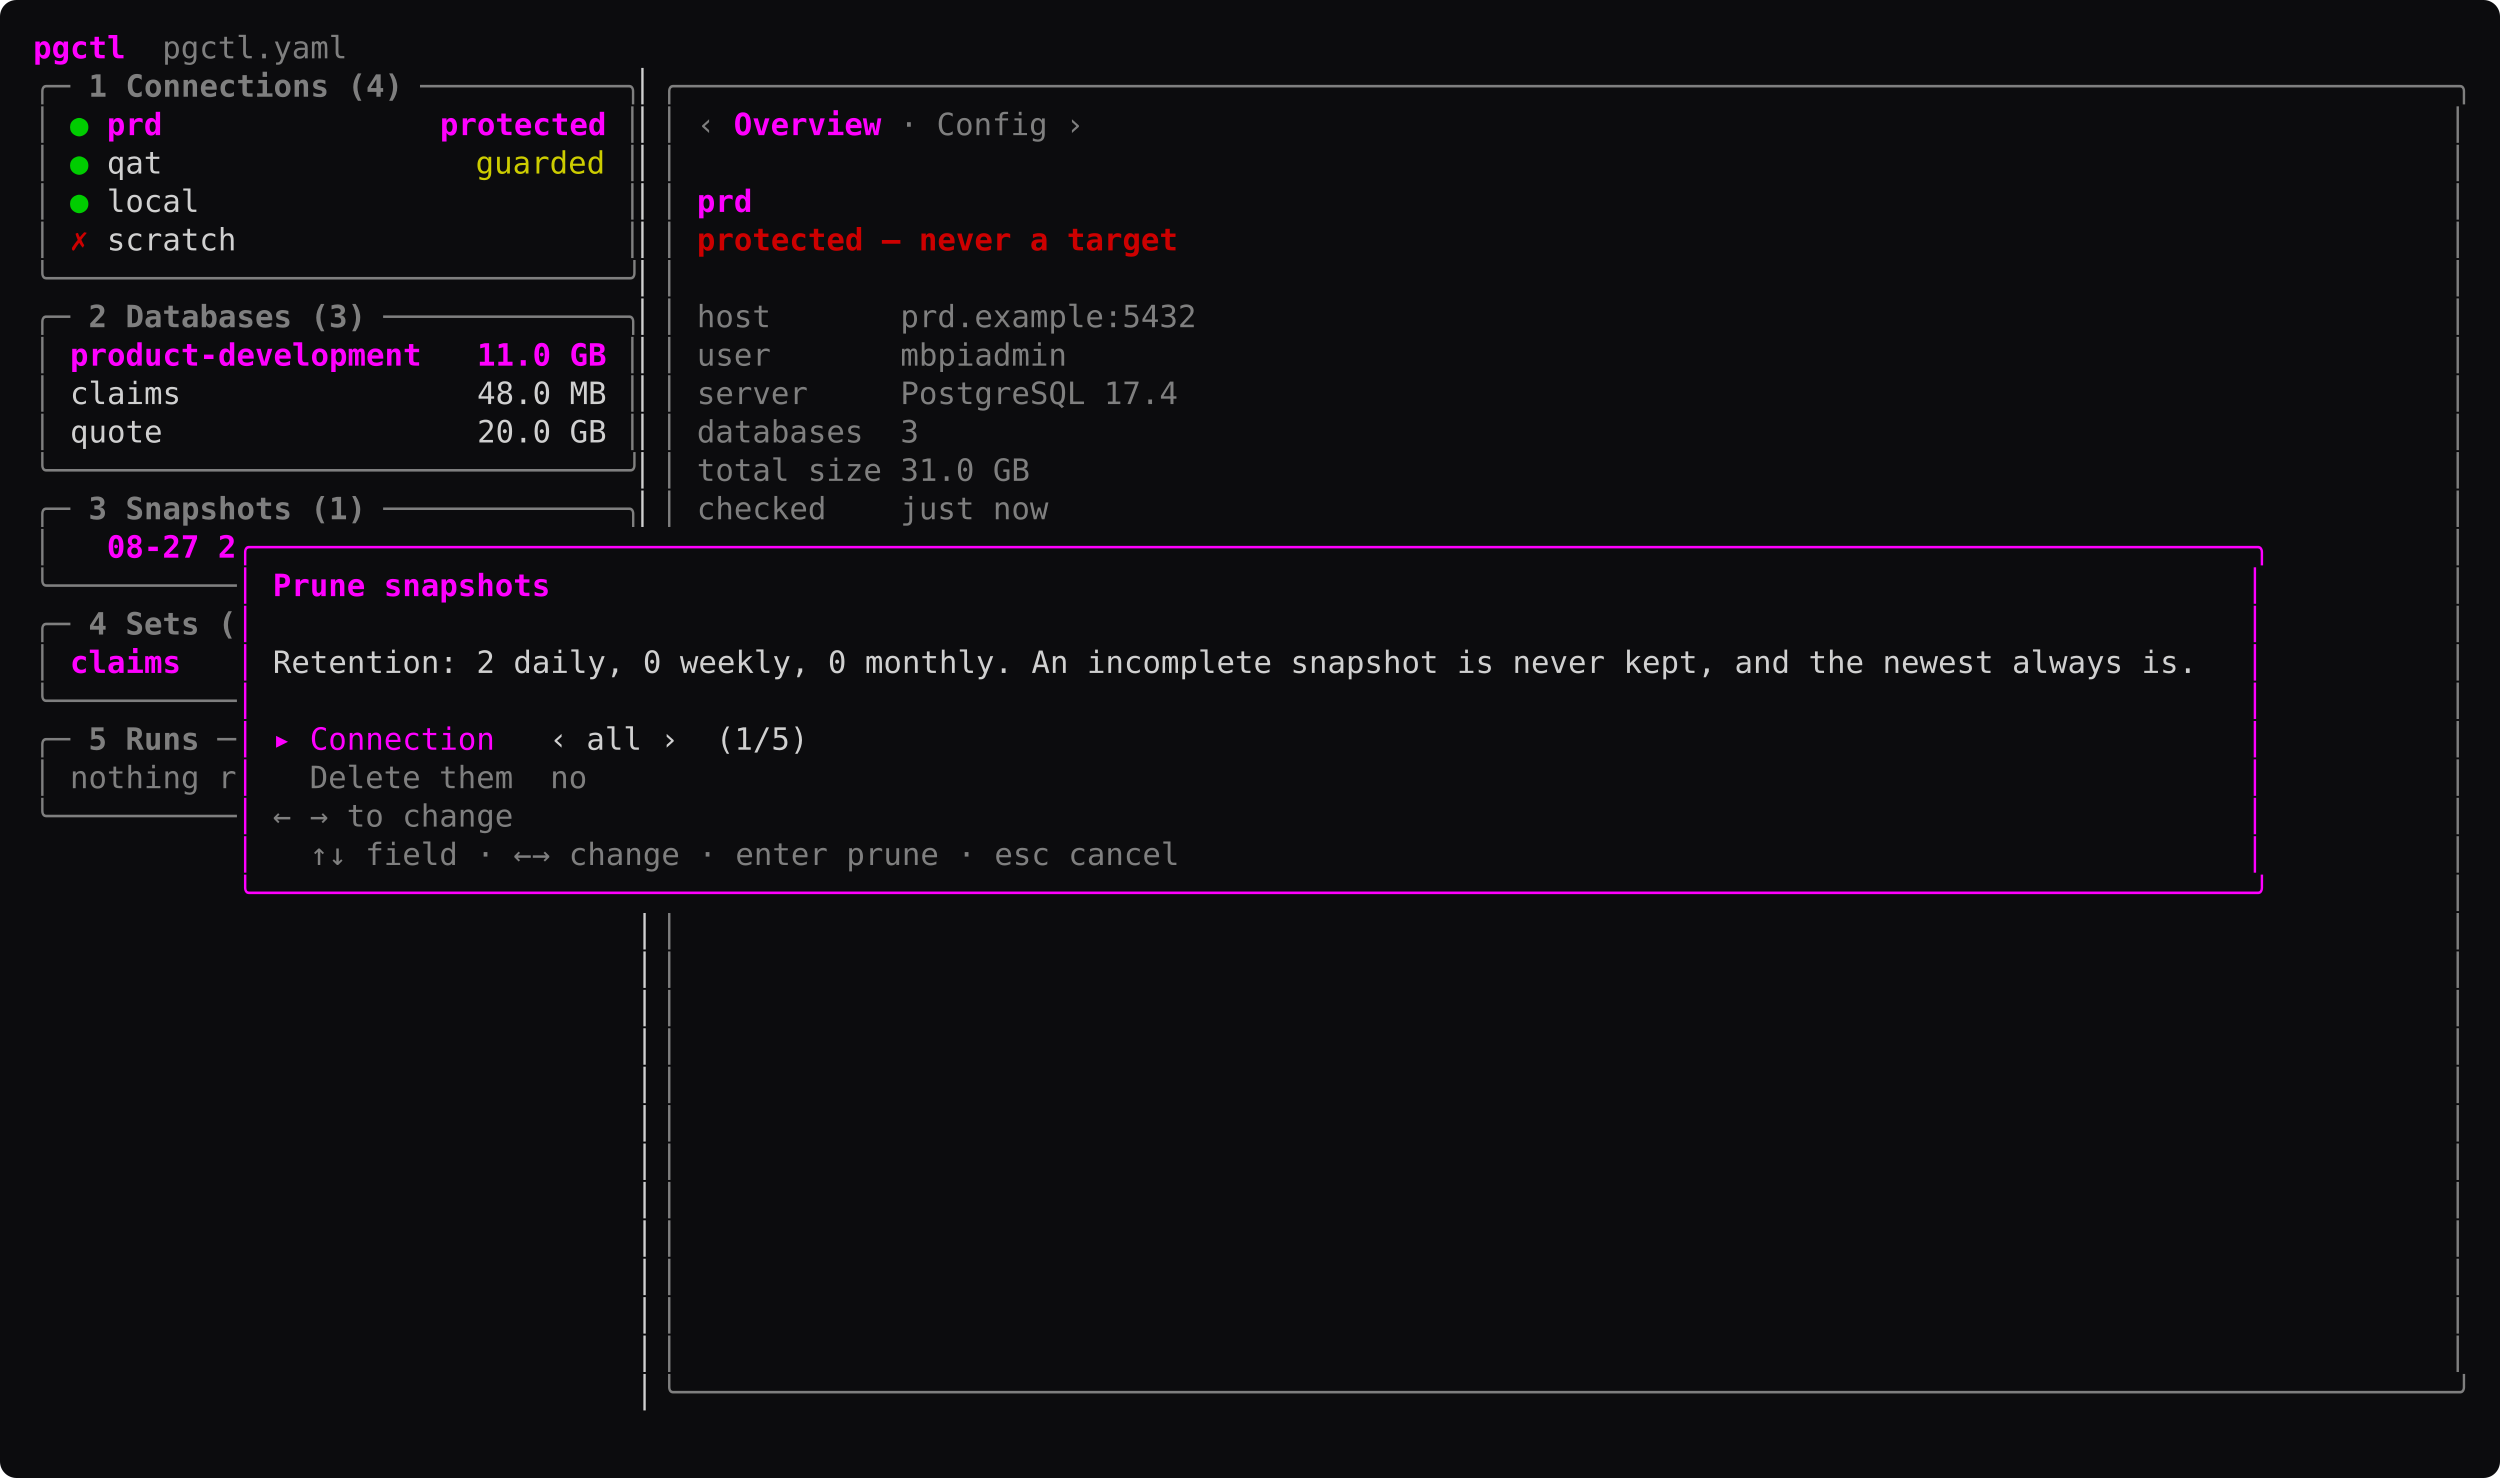
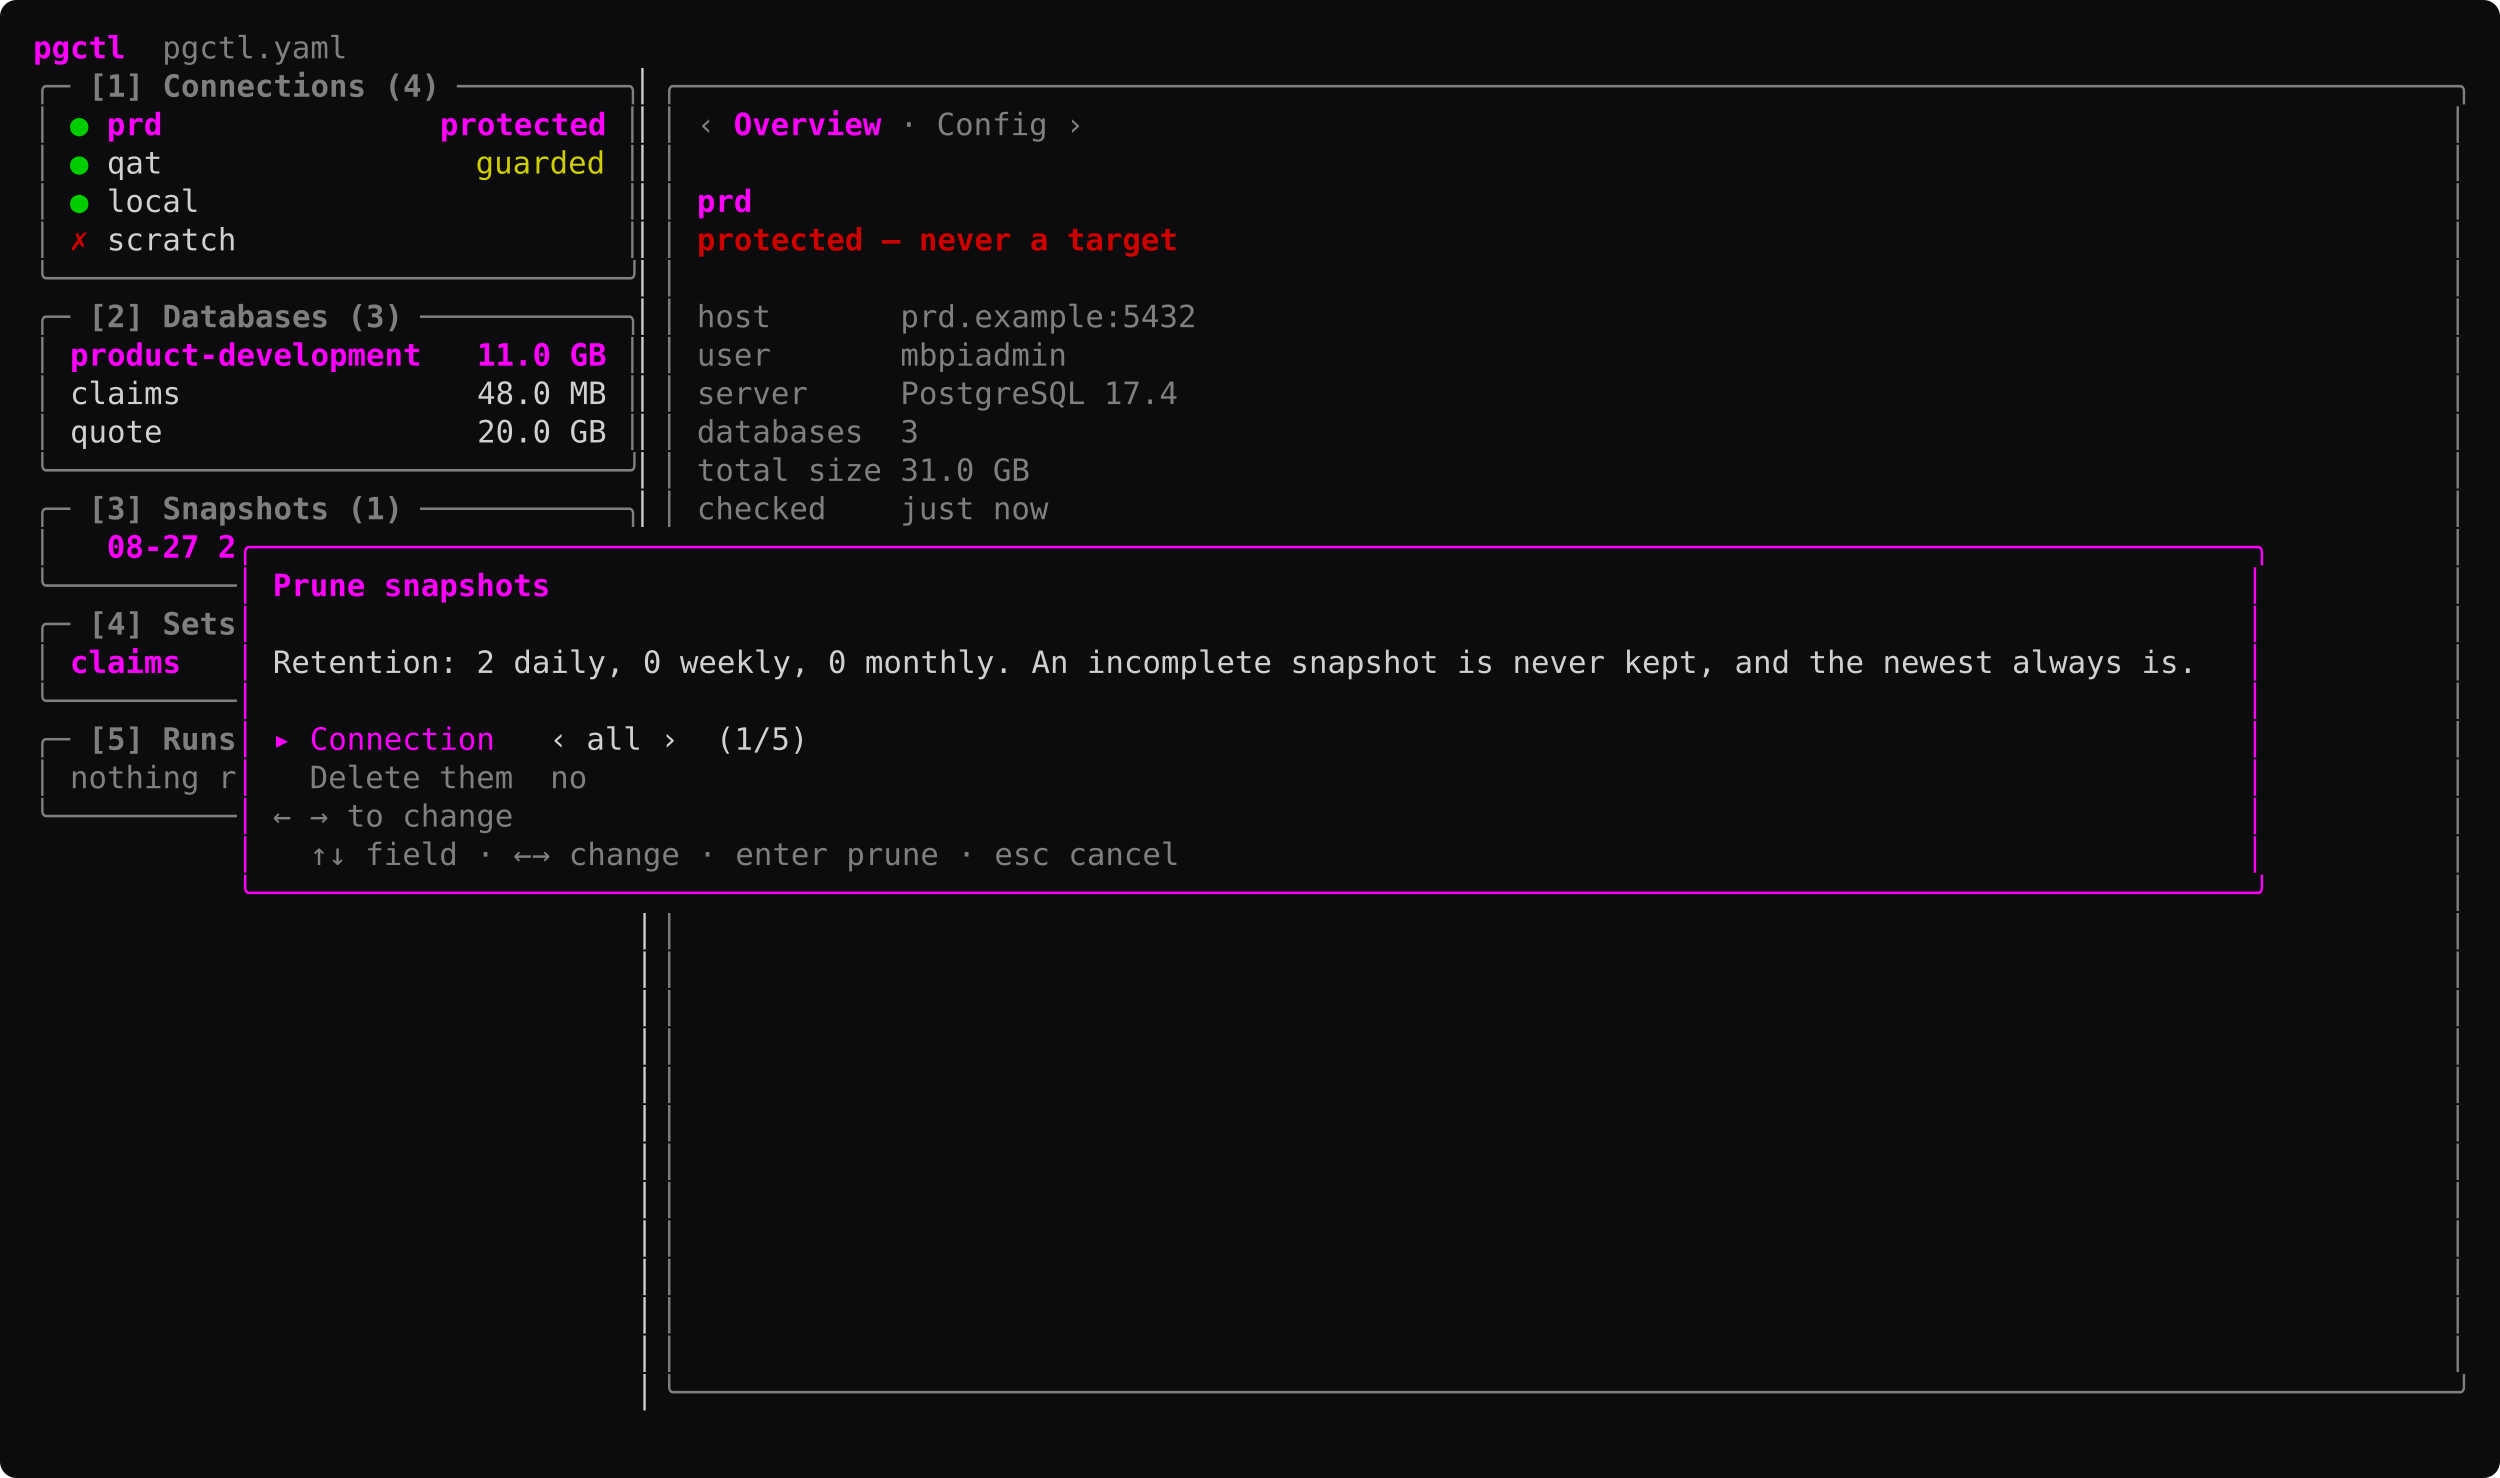
<svg xmlns="http://www.w3.org/2000/svg" width="1057.6" height="625.25" viewBox="0 0 1057.6 625.25" font-family="ui-monospace, 'SF Mono', SFMono-Regular, Menlo, Consolas, 'DejaVu Sans Mono', monospace" font-size="13" role="img">
  <rect width="1057.6" height="625.25" rx="7" fill="#0c0c0e" />
  <text x="14" y="24.68" textLength="39" lengthAdjust="spacing" fill="#ff00ff" font-weight="600" xml:space="preserve">pgctl</text>
  <text x="53" y="24.68" textLength="93.6" lengthAdjust="spacing" fill="#7f7f7f" xml:space="preserve">  pgctl.yaml</text>
  <text x="14" y="40.92" textLength="15.6" lengthAdjust="spacing" fill="#7f7f7f" xml:space="preserve">╭─</text>
-   <text x="29.6" y="40.92" textLength="140.4" lengthAdjust="spacing" fill="#7f7f7f" font-weight="600" xml:space="preserve"> 1 Connections (4)</text>
-   <text x="177.8" y="40.92" textLength="93.6" lengthAdjust="spacing" fill="#7f7f7f" xml:space="preserve">───────────╮</text>
+   <text x="29.6" y="40.92" textLength="156" lengthAdjust="spacing" fill="#7f7f7f" font-weight="600" xml:space="preserve"> [1] Connections (4)</text>
+   <text x="193.4" y="40.92" textLength="78" lengthAdjust="spacing" fill="#7f7f7f" xml:space="preserve">─────────╮</text>
  <text x="271.4" y="40.92" textLength="7.8" lengthAdjust="spacing" fill="#d0d0d0" xml:space="preserve">▏</text>
  <text x="279.2" y="40.92" textLength="764.4" lengthAdjust="spacing" fill="#7f7f7f" xml:space="preserve">╭────────────────────────────────────────────────────────────────────────────────────────────────╮</text>
  <text x="14" y="57.17" textLength="7.8" lengthAdjust="spacing" fill="#7f7f7f" xml:space="preserve">│</text>
  <text x="29.6" y="57.17" textLength="7.8" lengthAdjust="spacing" fill="#00cd00" xml:space="preserve">●</text>
  <text x="45.2" y="57.17" textLength="210.6" lengthAdjust="spacing" fill="#ff00ff" font-weight="600" xml:space="preserve">prd               protected</text>
  <text x="263.6" y="57.17" textLength="7.8" lengthAdjust="spacing" fill="#7f7f7f" xml:space="preserve">│</text>
  <text x="271.4" y="57.17" textLength="7.8" lengthAdjust="spacing" fill="#d0d0d0" xml:space="preserve">▏</text>
  <text x="279.2" y="57.17" textLength="7.8" lengthAdjust="spacing" fill="#7f7f7f" xml:space="preserve">│</text>
  <text x="294.8" y="57.17" textLength="7.8" lengthAdjust="spacing" fill="#7f7f7f" xml:space="preserve">‹</text>
  <text x="310.4" y="57.17" textLength="7.8" lengthAdjust="spacing" fill="#ff00ff" font-weight="600" xml:space="preserve">O</text>
  <text x="318.2" y="57.17" textLength="7.8" lengthAdjust="spacing" fill="#ff00ff" font-weight="600" xml:space="preserve">v</text>
  <text x="326" y="57.17" textLength="7.8" lengthAdjust="spacing" fill="#ff00ff" font-weight="600" xml:space="preserve">e</text>
  <text x="333.8" y="57.17" textLength="7.8" lengthAdjust="spacing" fill="#ff00ff" font-weight="600" xml:space="preserve">r</text>
  <text x="341.6" y="57.17" textLength="7.8" lengthAdjust="spacing" fill="#ff00ff" font-weight="600" xml:space="preserve">v</text>
  <text x="349.4" y="57.17" textLength="7.8" lengthAdjust="spacing" fill="#ff00ff" font-weight="600" xml:space="preserve">i</text>
  <text x="357.2" y="57.17" textLength="7.8" lengthAdjust="spacing" fill="#ff00ff" font-weight="600" xml:space="preserve">e</text>
  <text x="365" y="57.17" textLength="7.8" lengthAdjust="spacing" fill="#ff00ff" font-weight="600" xml:space="preserve">w</text>
  <text x="380.6" y="57.17" textLength="7.8" lengthAdjust="spacing" fill="#7f7f7f" xml:space="preserve">·</text>
  <text x="388.4" y="57.17" textLength="54.6" lengthAdjust="spacing" fill="#7f7f7f" xml:space="preserve"> Config</text>
  <text x="450.8" y="57.17" textLength="7.8" lengthAdjust="spacing" fill="#7f7f7f" xml:space="preserve">›</text>
  <text x="1035.8" y="57.17" textLength="7.8" lengthAdjust="spacing" fill="#7f7f7f" xml:space="preserve">│</text>
  <text x="14" y="73.42" textLength="7.8" lengthAdjust="spacing" fill="#7f7f7f" xml:space="preserve">│</text>
  <text x="29.6" y="73.42" textLength="7.8" lengthAdjust="spacing" fill="#00cd00" xml:space="preserve">●</text>
  <text x="45.2" y="73.42" textLength="23.4" lengthAdjust="spacing" fill="#d0d0d0" xml:space="preserve">qat</text>
  <text x="201.2" y="73.42" textLength="54.6" lengthAdjust="spacing" fill="#cdcd00" xml:space="preserve">guarded</text>
  <text x="263.6" y="73.42" textLength="7.8" lengthAdjust="spacing" fill="#7f7f7f" xml:space="preserve">│</text>
  <text x="271.4" y="73.42" textLength="7.8" lengthAdjust="spacing" fill="#d0d0d0" xml:space="preserve">▏</text>
  <text x="279.2" y="73.42" textLength="7.8" lengthAdjust="spacing" fill="#7f7f7f" xml:space="preserve">│</text>
  <text x="1035.8" y="73.42" textLength="7.8" lengthAdjust="spacing" fill="#7f7f7f" xml:space="preserve">│</text>
  <text x="14" y="89.67" textLength="7.8" lengthAdjust="spacing" fill="#7f7f7f" xml:space="preserve">│</text>
  <text x="29.6" y="89.67" textLength="7.8" lengthAdjust="spacing" fill="#00cd00" xml:space="preserve">●</text>
  <text x="45.2" y="89.67" textLength="39" lengthAdjust="spacing" fill="#d0d0d0" xml:space="preserve">local</text>
  <text x="263.6" y="89.67" textLength="7.8" lengthAdjust="spacing" fill="#7f7f7f" xml:space="preserve">│</text>
  <text x="271.4" y="89.67" textLength="7.8" lengthAdjust="spacing" fill="#d0d0d0" xml:space="preserve">▏</text>
  <text x="279.2" y="89.67" textLength="7.8" lengthAdjust="spacing" fill="#7f7f7f" xml:space="preserve">│</text>
  <text x="294.8" y="89.67" textLength="23.4" lengthAdjust="spacing" fill="#ff00ff" font-weight="600" xml:space="preserve">prd</text>
  <text x="1035.8" y="89.67" textLength="7.8" lengthAdjust="spacing" fill="#7f7f7f" xml:space="preserve">│</text>
  <text x="14" y="105.92" textLength="7.8" lengthAdjust="spacing" fill="#7f7f7f" xml:space="preserve">│</text>
  <text x="29.6" y="105.92" textLength="7.8" lengthAdjust="spacing" fill="#cd0000" font-weight="600" xml:space="preserve">✗</text>
  <text x="45.2" y="105.92" textLength="54.6" lengthAdjust="spacing" fill="#d0d0d0" xml:space="preserve">scratch</text>
  <text x="263.6" y="105.92" textLength="7.8" lengthAdjust="spacing" fill="#7f7f7f" xml:space="preserve">│</text>
  <text x="271.4" y="105.92" textLength="7.8" lengthAdjust="spacing" fill="#d0d0d0" xml:space="preserve">▏</text>
  <text x="279.2" y="105.92" textLength="7.8" lengthAdjust="spacing" fill="#7f7f7f" xml:space="preserve">│</text>
  <text x="294.8" y="105.92" textLength="202.8" lengthAdjust="spacing" fill="#cd0000" font-weight="600" xml:space="preserve">protected — never a target</text>
  <text x="1035.8" y="105.92" textLength="7.8" lengthAdjust="spacing" fill="#7f7f7f" xml:space="preserve">│</text>
  <text x="14" y="122.17" textLength="257.4" lengthAdjust="spacing" fill="#7f7f7f" xml:space="preserve">╰───────────────────────────────╯</text>
  <text x="271.4" y="122.17" textLength="7.8" lengthAdjust="spacing" fill="#d0d0d0" xml:space="preserve">▏</text>
  <text x="279.2" y="122.17" textLength="7.8" lengthAdjust="spacing" fill="#7f7f7f" xml:space="preserve">│</text>
  <text x="1035.8" y="122.17" textLength="7.8" lengthAdjust="spacing" fill="#7f7f7f" xml:space="preserve">│</text>
  <text x="14" y="138.43" textLength="15.6" lengthAdjust="spacing" fill="#7f7f7f" xml:space="preserve">╭─</text>
-   <text x="29.6" y="138.43" textLength="124.8" lengthAdjust="spacing" fill="#7f7f7f" font-weight="600" xml:space="preserve"> 2 Databases (3)</text>
-   <text x="162.2" y="138.43" textLength="109.2" lengthAdjust="spacing" fill="#7f7f7f" xml:space="preserve">─────────────╮</text>
+   <text x="29.6" y="138.43" textLength="140.4" lengthAdjust="spacing" fill="#7f7f7f" font-weight="600" xml:space="preserve"> [2] Databases (3)</text>
+   <text x="177.8" y="138.43" textLength="93.6" lengthAdjust="spacing" fill="#7f7f7f" xml:space="preserve">───────────╮</text>
  <text x="271.4" y="138.43" textLength="7.8" lengthAdjust="spacing" fill="#d0d0d0" xml:space="preserve">▏</text>
  <text x="279.2" y="138.43" textLength="7.8" lengthAdjust="spacing" fill="#7f7f7f" xml:space="preserve">│</text>
  <text x="294.8" y="138.43" textLength="210.6" lengthAdjust="spacing" fill="#7f7f7f" xml:space="preserve">host       prd.example:5432</text>
  <text x="1035.8" y="138.43" textLength="7.8" lengthAdjust="spacing" fill="#7f7f7f" xml:space="preserve">│</text>
  <text x="14" y="154.68" textLength="7.8" lengthAdjust="spacing" fill="#7f7f7f" xml:space="preserve">│</text>
  <text x="29.6" y="154.68" textLength="226.2" lengthAdjust="spacing" fill="#ff00ff" font-weight="600" xml:space="preserve">product-development   11.0 GB</text>
  <text x="263.6" y="154.68" textLength="7.8" lengthAdjust="spacing" fill="#7f7f7f" xml:space="preserve">│</text>
  <text x="271.4" y="154.68" textLength="7.8" lengthAdjust="spacing" fill="#d0d0d0" xml:space="preserve">▏</text>
  <text x="279.2" y="154.68" textLength="7.8" lengthAdjust="spacing" fill="#7f7f7f" xml:space="preserve">│</text>
  <text x="294.8" y="154.68" textLength="156" lengthAdjust="spacing" fill="#7f7f7f" xml:space="preserve">user       mbpiadmin</text>
  <text x="1035.8" y="154.68" textLength="7.8" lengthAdjust="spacing" fill="#7f7f7f" xml:space="preserve">│</text>
  <text x="14" y="170.93" textLength="7.8" lengthAdjust="spacing" fill="#7f7f7f" xml:space="preserve">│</text>
  <text x="21.8" y="170.93" textLength="234" lengthAdjust="spacing" fill="#d0d0d0" xml:space="preserve"> claims                48.0 MB</text>
  <text x="263.6" y="170.93" textLength="7.8" lengthAdjust="spacing" fill="#7f7f7f" xml:space="preserve">│</text>
  <text x="271.4" y="170.93" textLength="7.8" lengthAdjust="spacing" fill="#d0d0d0" xml:space="preserve">▏</text>
  <text x="279.2" y="170.93" textLength="7.8" lengthAdjust="spacing" fill="#7f7f7f" xml:space="preserve">│</text>
  <text x="294.8" y="170.93" textLength="202.8" lengthAdjust="spacing" fill="#7f7f7f" xml:space="preserve">server     PostgreSQL 17.4</text>
  <text x="1035.8" y="170.93" textLength="7.8" lengthAdjust="spacing" fill="#7f7f7f" xml:space="preserve">│</text>
  <text x="14" y="187.18" textLength="7.8" lengthAdjust="spacing" fill="#7f7f7f" xml:space="preserve">│</text>
  <text x="21.8" y="187.18" textLength="234" lengthAdjust="spacing" fill="#d0d0d0" xml:space="preserve"> quote                 20.0 GB</text>
  <text x="263.6" y="187.18" textLength="7.8" lengthAdjust="spacing" fill="#7f7f7f" xml:space="preserve">│</text>
  <text x="271.4" y="187.18" textLength="7.8" lengthAdjust="spacing" fill="#d0d0d0" xml:space="preserve">▏</text>
  <text x="279.2" y="187.18" textLength="7.8" lengthAdjust="spacing" fill="#7f7f7f" xml:space="preserve">│</text>
  <text x="294.8" y="187.18" textLength="93.6" lengthAdjust="spacing" fill="#7f7f7f" xml:space="preserve">databases  3</text>
  <text x="1035.8" y="187.18" textLength="7.8" lengthAdjust="spacing" fill="#7f7f7f" xml:space="preserve">│</text>
  <text x="14" y="203.43" textLength="257.4" lengthAdjust="spacing" fill="#7f7f7f" xml:space="preserve">╰───────────────────────────────╯</text>
  <text x="271.4" y="203.43" textLength="7.8" lengthAdjust="spacing" fill="#d0d0d0" xml:space="preserve">▏</text>
  <text x="279.2" y="203.43" textLength="7.8" lengthAdjust="spacing" fill="#7f7f7f" xml:space="preserve">│</text>
  <text x="294.8" y="203.43" textLength="140.4" lengthAdjust="spacing" fill="#7f7f7f" xml:space="preserve">total size 31.0 GB</text>
  <text x="1035.8" y="203.43" textLength="7.8" lengthAdjust="spacing" fill="#7f7f7f" xml:space="preserve">│</text>
  <text x="14" y="219.68" textLength="15.6" lengthAdjust="spacing" fill="#7f7f7f" xml:space="preserve">╭─</text>
-   <text x="29.6" y="219.68" textLength="124.8" lengthAdjust="spacing" fill="#7f7f7f" font-weight="600" xml:space="preserve"> 3 Snapshots (1)</text>
-   <text x="162.2" y="219.68" textLength="109.2" lengthAdjust="spacing" fill="#7f7f7f" xml:space="preserve">─────────────╮</text>
+   <text x="29.6" y="219.68" textLength="140.4" lengthAdjust="spacing" fill="#7f7f7f" font-weight="600" xml:space="preserve"> [3] Snapshots (1)</text>
+   <text x="177.8" y="219.68" textLength="93.6" lengthAdjust="spacing" fill="#7f7f7f" xml:space="preserve">───────────╮</text>
  <text x="271.4" y="219.68" textLength="7.8" lengthAdjust="spacing" fill="#d0d0d0" xml:space="preserve">▏</text>
  <text x="279.2" y="219.68" textLength="7.8" lengthAdjust="spacing" fill="#7f7f7f" xml:space="preserve">│</text>
  <text x="294.8" y="219.68" textLength="148.2" lengthAdjust="spacing" fill="#7f7f7f" xml:space="preserve">checked    just now</text>
  <text x="1035.8" y="219.68" textLength="7.8" lengthAdjust="spacing" fill="#7f7f7f" xml:space="preserve">│</text>
  <text x="14" y="235.93" textLength="7.8" lengthAdjust="spacing" fill="#7f7f7f" xml:space="preserve">│</text>
  <text x="45.2" y="235.93" textLength="54.6" lengthAdjust="spacing" fill="#ff00ff" font-weight="600" xml:space="preserve">08-27 2</text>
  <text x="99.8" y="235.93" textLength="858" lengthAdjust="spacing" fill="#ff00ff" xml:space="preserve">╭────────────────────────────────────────────────────────────────────────────────────────────────────────────╮</text>
  <text x="1035.8" y="235.93" textLength="7.8" lengthAdjust="spacing" fill="#7f7f7f" xml:space="preserve">│</text>
  <text x="14" y="252.18" textLength="85.8" lengthAdjust="spacing" fill="#7f7f7f" xml:space="preserve">╰──────────</text>
  <text x="99.8" y="252.18" textLength="7.8" lengthAdjust="spacing" fill="#ff00ff" xml:space="preserve">│</text>
  <text x="115.4" y="252.18" textLength="117" lengthAdjust="spacing" fill="#ff00ff" font-weight="600" xml:space="preserve">Prune snapshots</text>
  <text x="950" y="252.18" textLength="7.8" lengthAdjust="spacing" fill="#ff00ff" xml:space="preserve">│</text>
  <text x="1035.8" y="252.18" textLength="7.8" lengthAdjust="spacing" fill="#7f7f7f" xml:space="preserve">│</text>
  <text x="14" y="268.43" textLength="15.6" lengthAdjust="spacing" fill="#7f7f7f" xml:space="preserve">╭─</text>
-   <text x="29.6" y="268.43" textLength="70.2" lengthAdjust="spacing" fill="#7f7f7f" font-weight="600" xml:space="preserve"> 4 Sets (</text>
+   <text x="29.6" y="268.43" textLength="70.2" lengthAdjust="spacing" fill="#7f7f7f" font-weight="600" xml:space="preserve"> [4] Sets</text>
  <text x="99.8" y="268.43" textLength="7.8" lengthAdjust="spacing" fill="#ff00ff" xml:space="preserve">│</text>
  <text x="950" y="268.43" textLength="7.8" lengthAdjust="spacing" fill="#ff00ff" xml:space="preserve">│</text>
  <text x="1035.8" y="268.43" textLength="7.8" lengthAdjust="spacing" fill="#7f7f7f" xml:space="preserve">│</text>
  <text x="14" y="284.68" textLength="7.8" lengthAdjust="spacing" fill="#7f7f7f" xml:space="preserve">│</text>
  <text x="29.6" y="284.68" textLength="46.8" lengthAdjust="spacing" fill="#ff00ff" font-weight="600" xml:space="preserve">claims</text>
  <text x="99.8" y="284.68" textLength="7.8" lengthAdjust="spacing" fill="#ff00ff" xml:space="preserve">│</text>
  <text x="107.6" y="284.68" textLength="819" lengthAdjust="spacing" fill="#d0d0d0" xml:space="preserve"> Retention: 2 daily, 0 weekly, 0 monthly. An incomplete snapshot is never kept, and the newest always is.</text>
  <text x="950" y="284.68" textLength="7.8" lengthAdjust="spacing" fill="#ff00ff" xml:space="preserve">│</text>
  <text x="1035.8" y="284.68" textLength="7.8" lengthAdjust="spacing" fill="#7f7f7f" xml:space="preserve">│</text>
  <text x="14" y="300.93" textLength="85.8" lengthAdjust="spacing" fill="#7f7f7f" xml:space="preserve">╰──────────</text>
  <text x="99.8" y="300.93" textLength="7.8" lengthAdjust="spacing" fill="#ff00ff" xml:space="preserve">│</text>
  <text x="950" y="300.93" textLength="7.8" lengthAdjust="spacing" fill="#ff00ff" xml:space="preserve">│</text>
  <text x="1035.8" y="300.93" textLength="7.8" lengthAdjust="spacing" fill="#7f7f7f" xml:space="preserve">│</text>
  <text x="14" y="317.18" textLength="15.6" lengthAdjust="spacing" fill="#7f7f7f" xml:space="preserve">╭─</text>
-   <text x="29.6" y="317.18" textLength="54.6" lengthAdjust="spacing" fill="#7f7f7f" font-weight="600" xml:space="preserve"> 5 Runs</text>
-   <text x="92" y="317.18" textLength="7.8" lengthAdjust="spacing" fill="#7f7f7f" xml:space="preserve">─</text>
+   <text x="29.6" y="317.18" textLength="70.2" lengthAdjust="spacing" fill="#7f7f7f" font-weight="600" xml:space="preserve"> [5] Runs</text>
  <text x="99.8" y="317.18" textLength="7.8" lengthAdjust="spacing" fill="#ff00ff" xml:space="preserve">│</text>
  <text x="115.4" y="317.18" textLength="93.6" lengthAdjust="spacing" fill="#ff00ff" xml:space="preserve">▸ Connection</text>
  <text x="232.4" y="317.18" textLength="109.2" lengthAdjust="spacing" fill="#d0d0d0" xml:space="preserve">‹ all ›  (1/5)</text>
  <text x="950" y="317.18" textLength="7.8" lengthAdjust="spacing" fill="#ff00ff" xml:space="preserve">│</text>
  <text x="1035.8" y="317.18" textLength="7.8" lengthAdjust="spacing" fill="#7f7f7f" xml:space="preserve">│</text>
  <text x="14" y="333.43" textLength="7.8" lengthAdjust="spacing" fill="#7f7f7f" xml:space="preserve">│</text>
  <text x="29.6" y="333.43" textLength="70.2" lengthAdjust="spacing" fill="#7f7f7f" xml:space="preserve">nothing r</text>
  <text x="99.8" y="333.43" textLength="7.8" lengthAdjust="spacing" fill="#ff00ff" xml:space="preserve">│</text>
  <text x="131" y="333.43" textLength="117" lengthAdjust="spacing" fill="#7f7f7f" xml:space="preserve">Delete them  no</text>
  <text x="950" y="333.43" textLength="7.8" lengthAdjust="spacing" fill="#ff00ff" xml:space="preserve">│</text>
  <text x="1035.8" y="333.43" textLength="7.8" lengthAdjust="spacing" fill="#7f7f7f" xml:space="preserve">│</text>
  <text x="14" y="349.68" textLength="85.8" lengthAdjust="spacing" fill="#7f7f7f" xml:space="preserve">╰──────────</text>
  <text x="99.8" y="349.68" textLength="7.8" lengthAdjust="spacing" fill="#ff00ff" xml:space="preserve">│</text>
  <text x="115.4" y="349.68" textLength="101.4" lengthAdjust="spacing" fill="#7f7f7f" xml:space="preserve">← → to change</text>
  <text x="950" y="349.68" textLength="7.8" lengthAdjust="spacing" fill="#ff00ff" xml:space="preserve">│</text>
  <text x="1035.8" y="349.68" textLength="7.8" lengthAdjust="spacing" fill="#7f7f7f" xml:space="preserve">│</text>
  <text x="99.8" y="365.93" textLength="7.8" lengthAdjust="spacing" fill="#ff00ff" xml:space="preserve">│</text>
  <text x="115.4" y="365.93" textLength="382.2" lengthAdjust="spacing" fill="#7f7f7f" xml:space="preserve">  ↑↓ field · ←→ change · enter prune · esc cancel</text>
  <text x="950" y="365.93" textLength="7.8" lengthAdjust="spacing" fill="#ff00ff" xml:space="preserve">│</text>
  <text x="1035.8" y="365.93" textLength="7.8" lengthAdjust="spacing" fill="#7f7f7f" xml:space="preserve">│</text>
  <text x="99.8" y="382.18" textLength="858" lengthAdjust="spacing" fill="#ff00ff" xml:space="preserve">╰────────────────────────────────────────────────────────────────────────────────────────────────────────────╯</text>
  <text x="1035.8" y="382.18" textLength="7.8" lengthAdjust="spacing" fill="#7f7f7f" xml:space="preserve">│</text>
  <text x="14" y="398.43" textLength="265.2" lengthAdjust="spacing" fill="#d0d0d0" xml:space="preserve">                                 ▏</text>
  <text x="279.2" y="398.43" textLength="7.8" lengthAdjust="spacing" fill="#7f7f7f" xml:space="preserve">│</text>
  <text x="1035.8" y="398.43" textLength="7.8" lengthAdjust="spacing" fill="#7f7f7f" xml:space="preserve">│</text>
  <text x="14" y="414.68" textLength="265.2" lengthAdjust="spacing" fill="#d0d0d0" xml:space="preserve">                                 ▏</text>
  <text x="279.2" y="414.68" textLength="7.8" lengthAdjust="spacing" fill="#7f7f7f" xml:space="preserve">│</text>
  <text x="1035.8" y="414.68" textLength="7.8" lengthAdjust="spacing" fill="#7f7f7f" xml:space="preserve">│</text>
  <text x="14" y="430.93" textLength="265.2" lengthAdjust="spacing" fill="#d0d0d0" xml:space="preserve">                                 ▏</text>
  <text x="279.2" y="430.93" textLength="7.8" lengthAdjust="spacing" fill="#7f7f7f" xml:space="preserve">│</text>
  <text x="1035.8" y="430.93" textLength="7.8" lengthAdjust="spacing" fill="#7f7f7f" xml:space="preserve">│</text>
  <text x="14" y="447.18" textLength="265.2" lengthAdjust="spacing" fill="#d0d0d0" xml:space="preserve">                                 ▏</text>
  <text x="279.2" y="447.18" textLength="7.8" lengthAdjust="spacing" fill="#7f7f7f" xml:space="preserve">│</text>
  <text x="1035.8" y="447.18" textLength="7.8" lengthAdjust="spacing" fill="#7f7f7f" xml:space="preserve">│</text>
  <text x="14" y="463.43" textLength="265.2" lengthAdjust="spacing" fill="#d0d0d0" xml:space="preserve">                                 ▏</text>
  <text x="279.2" y="463.43" textLength="7.8" lengthAdjust="spacing" fill="#7f7f7f" xml:space="preserve">│</text>
  <text x="1035.8" y="463.43" textLength="7.8" lengthAdjust="spacing" fill="#7f7f7f" xml:space="preserve">│</text>
  <text x="14" y="479.68" textLength="265.2" lengthAdjust="spacing" fill="#d0d0d0" xml:space="preserve">                                 ▏</text>
  <text x="279.2" y="479.68" textLength="7.8" lengthAdjust="spacing" fill="#7f7f7f" xml:space="preserve">│</text>
  <text x="1035.8" y="479.68" textLength="7.8" lengthAdjust="spacing" fill="#7f7f7f" xml:space="preserve">│</text>
  <text x="14" y="495.93" textLength="265.2" lengthAdjust="spacing" fill="#d0d0d0" xml:space="preserve">                                 ▏</text>
  <text x="279.2" y="495.93" textLength="7.8" lengthAdjust="spacing" fill="#7f7f7f" xml:space="preserve">│</text>
  <text x="1035.8" y="495.93" textLength="7.8" lengthAdjust="spacing" fill="#7f7f7f" xml:space="preserve">│</text>
  <text x="14" y="512.17" textLength="265.2" lengthAdjust="spacing" fill="#d0d0d0" xml:space="preserve">                                 ▏</text>
  <text x="279.2" y="512.17" textLength="7.8" lengthAdjust="spacing" fill="#7f7f7f" xml:space="preserve">│</text>
  <text x="1035.8" y="512.17" textLength="7.8" lengthAdjust="spacing" fill="#7f7f7f" xml:space="preserve">│</text>
  <text x="14" y="528.42" textLength="265.2" lengthAdjust="spacing" fill="#d0d0d0" xml:space="preserve">                                 ▏</text>
  <text x="279.2" y="528.42" textLength="7.8" lengthAdjust="spacing" fill="#7f7f7f" xml:space="preserve">│</text>
  <text x="1035.8" y="528.42" textLength="7.8" lengthAdjust="spacing" fill="#7f7f7f" xml:space="preserve">│</text>
  <text x="14" y="544.67" textLength="265.2" lengthAdjust="spacing" fill="#d0d0d0" xml:space="preserve">                                 ▏</text>
  <text x="279.2" y="544.67" textLength="7.8" lengthAdjust="spacing" fill="#7f7f7f" xml:space="preserve">│</text>
  <text x="1035.8" y="544.67" textLength="7.8" lengthAdjust="spacing" fill="#7f7f7f" xml:space="preserve">│</text>
  <text x="14" y="560.92" textLength="265.2" lengthAdjust="spacing" fill="#d0d0d0" xml:space="preserve">                                 ▏</text>
  <text x="279.2" y="560.92" textLength="7.8" lengthAdjust="spacing" fill="#7f7f7f" xml:space="preserve">│</text>
  <text x="1035.8" y="560.92" textLength="7.8" lengthAdjust="spacing" fill="#7f7f7f" xml:space="preserve">│</text>
  <text x="14" y="577.17" textLength="265.2" lengthAdjust="spacing" fill="#d0d0d0" xml:space="preserve">                                 ▏</text>
  <text x="279.2" y="577.17" textLength="7.8" lengthAdjust="spacing" fill="#7f7f7f" xml:space="preserve">│</text>
  <text x="1035.8" y="577.17" textLength="7.8" lengthAdjust="spacing" fill="#7f7f7f" xml:space="preserve">│</text>
  <text x="14" y="593.42" textLength="265.2" lengthAdjust="spacing" fill="#d0d0d0" xml:space="preserve">                                 ▏</text>
  <text x="279.2" y="593.42" textLength="764.4" lengthAdjust="spacing" fill="#7f7f7f" xml:space="preserve">╰────────────────────────────────────────────────────────────────────────────────────────────────╯</text>
</svg>
